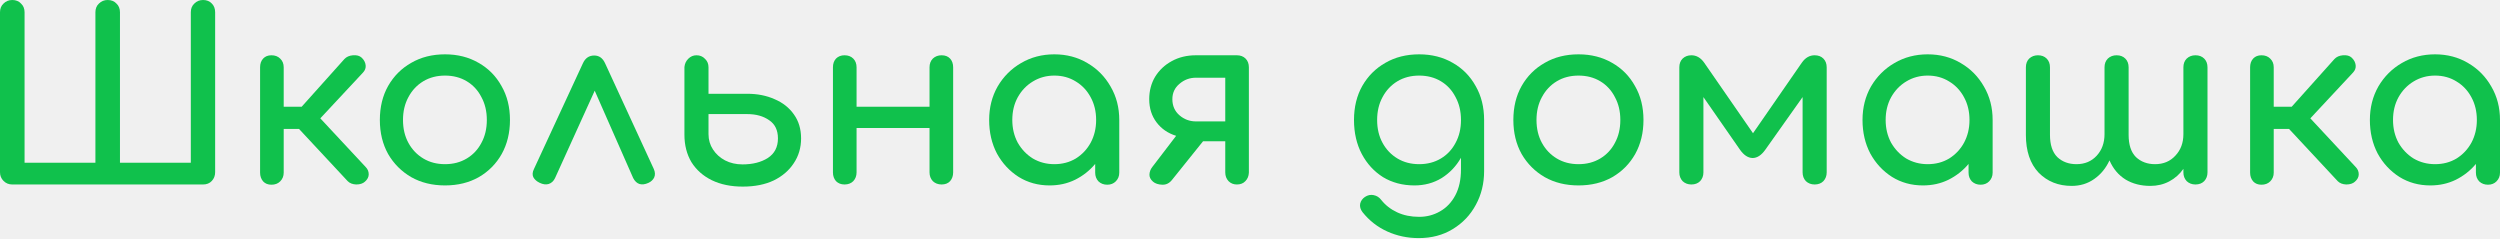
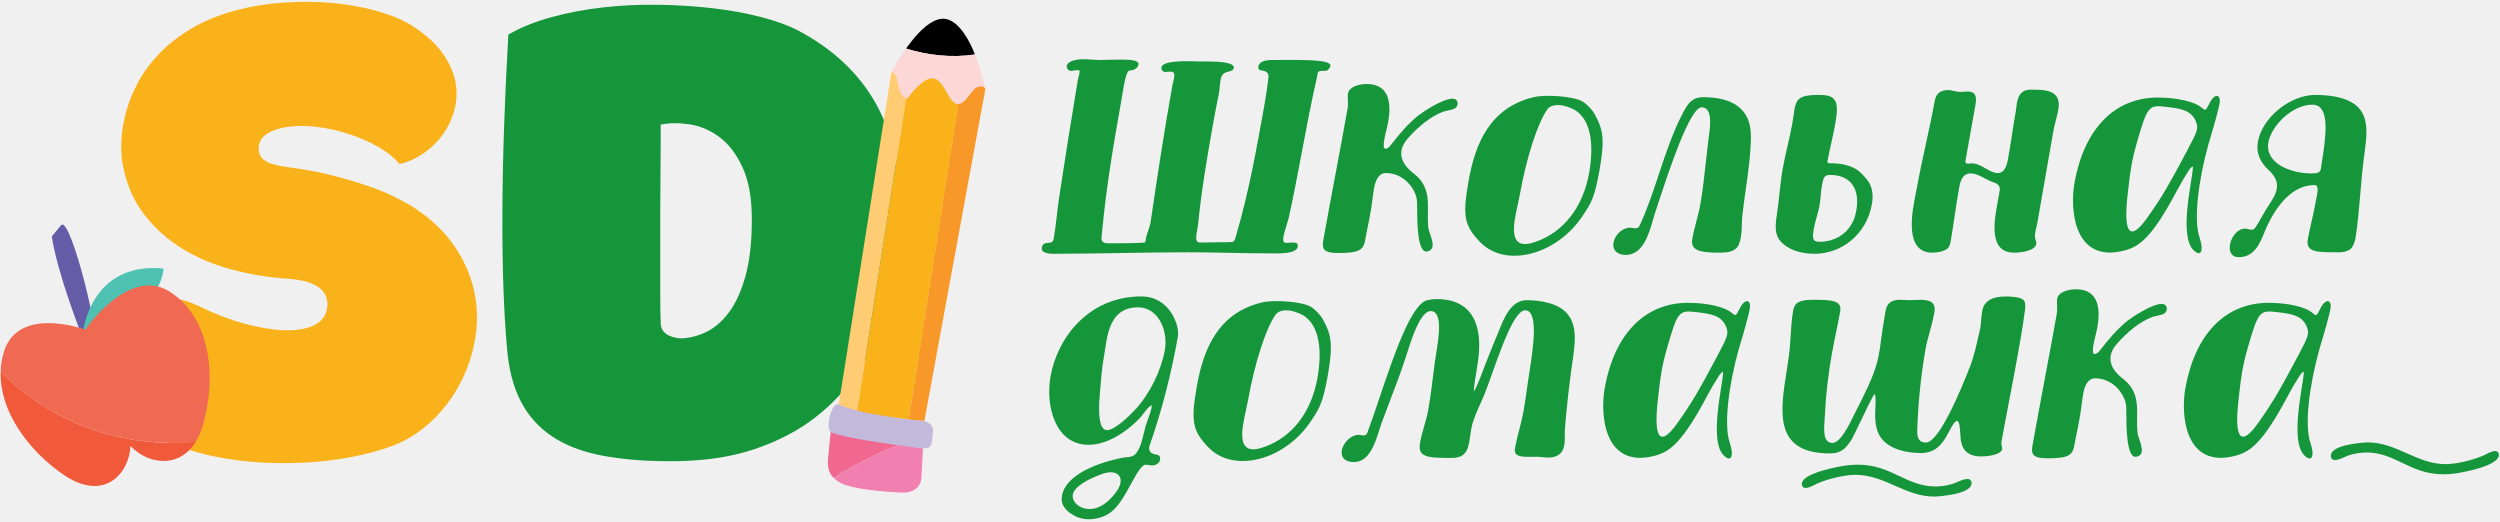
- <svg xmlns="http://www.w3.org/2000/svg" width="336" height="32" viewBox="0 0 336 32" fill="none">
-   <g clip-path="url(#clip0)">
-     <path d="M1.65 24.794C1.185 24.794 0.793 24.635 0.476 24.317C0.159 24 0 23.608 0 23.143V1.651C0 1.164 0.159 0.772 0.476 0.476C0.793 0.159 1.185 0 1.65 0C2.137 0 2.529 0.159 2.825 0.476C3.142 0.772 3.301 1.164 3.301 1.651V21.873H12.823V1.651C12.823 1.164 12.981 0.772 13.299 0.476C13.616 0.159 14.008 0 14.473 0C14.96 0 15.351 0.159 15.648 0.476C15.965 0.772 16.124 1.164 16.124 1.651V21.873H25.645V1.651C25.645 1.164 25.804 0.772 26.122 0.476C26.439 0.159 26.83 0 27.296 0C27.782 0 28.174 0.159 28.47 0.476C28.766 0.772 28.915 1.164 28.915 1.651V23.143C28.915 23.608 28.766 24 28.47 24.317C28.174 24.635 27.782 24.794 27.296 24.794H1.65Z" fill="#10C14C" />
-     <path d="M36.479 24.825C36.013 24.825 35.643 24.677 35.368 24.381C35.093 24.064 34.955 23.672 34.955 23.206V9.048C34.955 8.561 35.093 8.169 35.368 7.873C35.643 7.577 36.013 7.429 36.479 7.429C36.965 7.429 37.357 7.577 37.653 7.873C37.971 8.169 38.129 8.561 38.129 9.048V14.349H40.541L46.286 7.937C46.561 7.64 46.942 7.471 47.429 7.429C47.937 7.386 48.328 7.492 48.603 7.746C48.921 8.042 49.1 8.381 49.143 8.762C49.185 9.122 49.069 9.45 48.794 9.746L43.049 15.905L49.143 22.444C49.418 22.72 49.556 23.048 49.556 23.429C49.556 23.788 49.386 24.116 49.048 24.413C48.773 24.667 48.381 24.794 47.873 24.794C47.387 24.773 47.006 24.624 46.731 24.349L40.192 17.333H38.129V23.206C38.129 23.672 37.971 24.064 37.653 24.381C37.357 24.677 36.965 24.825 36.479 24.825Z" fill="#10C14C" />
-     <path d="M59.812 24.921C58.098 24.921 56.585 24.55 55.273 23.809C53.962 23.048 52.925 22.011 52.163 20.698C51.422 19.365 51.052 17.841 51.052 16.127C51.052 14.392 51.422 12.868 52.163 11.556C52.925 10.222 53.962 9.185 55.273 8.444C56.585 7.683 58.098 7.302 59.812 7.302C61.505 7.302 63.007 7.683 64.319 8.444C65.631 9.185 66.657 10.222 67.398 11.556C68.16 12.868 68.54 14.392 68.54 16.127C68.54 17.841 68.17 19.365 67.43 20.698C66.689 22.011 65.663 23.048 64.351 23.809C63.039 24.55 61.526 24.921 59.812 24.921ZM59.812 22.064C60.913 22.064 61.886 21.809 62.732 21.302C63.579 20.794 64.235 20.095 64.7 19.206C65.187 18.317 65.43 17.291 65.43 16.127C65.43 14.963 65.187 13.937 64.7 13.048C64.235 12.138 63.579 11.429 62.732 10.921C61.886 10.413 60.913 10.159 59.812 10.159C58.712 10.159 57.739 10.413 56.892 10.921C56.046 11.429 55.379 12.138 54.893 13.048C54.406 13.937 54.163 14.963 54.163 16.127C54.163 17.291 54.406 18.317 54.893 19.206C55.379 20.095 56.046 20.794 56.892 21.302C57.739 21.809 58.712 22.064 59.812 22.064Z" fill="#10C14C" />
-     <path d="M79.865 7.46C80.521 7.46 81.008 7.81 81.325 8.508L87.864 22.698C88.054 23.122 88.075 23.503 87.927 23.841C87.779 24.159 87.525 24.402 87.165 24.571C86.234 24.995 85.547 24.783 85.102 23.936L79.929 12.191L74.597 23.936C74.406 24.339 74.121 24.603 73.74 24.73C73.38 24.836 72.978 24.783 72.534 24.571C72.132 24.381 71.846 24.127 71.677 23.809C71.528 23.492 71.56 23.122 71.772 22.698L78.342 8.508C78.659 7.81 79.167 7.46 79.865 7.46Z" fill="#10C14C" />
-     <path d="M99.827 25.079C98.24 25.079 96.854 24.794 95.669 24.222C94.505 23.651 93.595 22.847 92.939 21.809C92.304 20.751 91.987 19.513 91.987 18.095V9.016C92.029 8.571 92.199 8.201 92.495 7.905C92.812 7.587 93.183 7.429 93.606 7.429C94.071 7.429 94.452 7.587 94.748 7.905C95.066 8.201 95.224 8.582 95.224 9.048V12.603H100.43C101.805 12.603 103.032 12.847 104.111 13.333C105.212 13.799 106.079 14.487 106.714 15.397C107.349 16.286 107.666 17.355 107.666 18.603C107.666 19.852 107.338 20.963 106.682 21.936C106.047 22.91 105.148 23.683 103.984 24.254C102.821 24.804 101.435 25.079 99.827 25.079ZM99.795 22.095C101.149 22.095 102.281 21.809 103.191 21.238C104.101 20.645 104.556 19.767 104.556 18.603C104.556 17.503 104.164 16.688 103.381 16.159C102.598 15.608 101.615 15.333 100.43 15.333H95.224V18.032C95.224 18.794 95.425 19.482 95.827 20.095C96.23 20.709 96.769 21.196 97.446 21.556C98.144 21.915 98.927 22.095 99.795 22.095Z" fill="#10C14C" />
-     <path d="M113.503 24.794C113.038 24.794 112.657 24.645 112.361 24.349C112.086 24.032 111.948 23.64 111.948 23.175V9.048C111.948 8.561 112.086 8.169 112.361 7.873C112.657 7.577 113.038 7.429 113.503 7.429C113.99 7.429 114.381 7.577 114.678 7.873C114.974 8.169 115.122 8.561 115.122 9.048V14.349H124.929V9.048C124.929 8.561 125.078 8.169 125.374 7.873C125.691 7.577 126.083 7.429 126.548 7.429C127.035 7.429 127.416 7.577 127.691 7.873C127.966 8.169 128.103 8.561 128.103 9.048V23.175C128.103 23.64 127.966 24.032 127.691 24.349C127.416 24.645 127.035 24.794 126.548 24.794C126.083 24.794 125.691 24.645 125.374 24.349C125.078 24.032 124.929 23.64 124.929 23.175V17.206H115.122V23.175C115.122 23.64 114.974 24.032 114.678 24.349C114.381 24.645 113.99 24.794 113.503 24.794Z" fill="#10C14C" />
-     <path d="M141.067 24.921C139.523 24.921 138.137 24.54 136.909 23.778C135.682 22.995 134.709 21.947 133.989 20.635C133.291 19.302 132.942 17.799 132.942 16.127C132.942 14.455 133.323 12.952 134.085 11.619C134.868 10.286 135.915 9.238 137.227 8.476C138.56 7.693 140.052 7.302 141.702 7.302C143.353 7.302 144.834 7.693 146.146 8.476C147.458 9.238 148.494 10.286 149.256 11.619C150.039 12.952 150.43 14.455 150.43 16.127V23.206C150.43 23.672 150.272 24.064 149.954 24.381C149.658 24.677 149.277 24.825 148.812 24.825C148.346 24.825 147.955 24.677 147.637 24.381C147.341 24.064 147.193 23.672 147.193 23.206V22.032C146.452 22.921 145.553 23.63 144.495 24.159C143.458 24.667 142.316 24.921 141.067 24.921ZM141.702 22.064C142.781 22.064 143.744 21.809 144.59 21.302C145.437 20.773 146.103 20.064 146.59 19.175C147.077 18.265 147.32 17.249 147.32 16.127C147.32 14.984 147.077 13.968 146.59 13.079C146.103 12.169 145.437 11.46 144.59 10.952C143.744 10.423 142.781 10.159 141.702 10.159C140.644 10.159 139.681 10.423 138.814 10.952C137.967 11.46 137.29 12.169 136.783 13.079C136.296 13.968 136.053 14.984 136.053 16.127C136.053 17.249 136.296 18.265 136.783 19.175C137.29 20.064 137.967 20.773 138.814 21.302C139.681 21.809 140.644 22.064 141.702 22.064Z" fill="#10C14C" />
-     <path d="M154.963 24.413C154.624 24.116 154.466 23.788 154.487 23.429C154.508 23.069 154.635 22.741 154.868 22.444L158.073 18.254C156.973 17.915 156.095 17.312 155.439 16.444C154.783 15.577 154.455 14.54 154.455 13.333C154.455 12.212 154.72 11.206 155.249 10.318C155.799 9.429 156.539 8.73 157.47 8.222C158.423 7.693 159.512 7.429 160.74 7.429H166.23C166.717 7.429 167.109 7.577 167.405 7.873C167.701 8.169 167.849 8.561 167.849 9.048V23.206C167.828 23.672 167.669 24.053 167.373 24.349C167.098 24.645 166.717 24.794 166.23 24.794C165.786 24.794 165.416 24.645 165.12 24.349C164.823 24.032 164.675 23.64 164.675 23.175V18.984H161.692L157.534 24.159C157.174 24.624 156.73 24.847 156.201 24.825C155.672 24.804 155.259 24.667 154.963 24.413ZM160.74 16.317H164.675V10.444H160.74C159.893 10.444 159.153 10.72 158.518 11.27C157.883 11.799 157.566 12.487 157.566 13.333C157.566 14.222 157.883 14.942 158.518 15.492C159.153 16.042 159.893 16.317 160.74 16.317Z" fill="#10C14C" />
-     <path d="M190.102 24.921C188.515 24.921 187.108 24.55 185.881 23.809C184.675 23.048 183.722 22.011 183.024 20.698C182.326 19.365 181.977 17.841 181.977 16.127C181.977 14.392 182.347 12.868 183.088 11.556C183.849 10.222 184.886 9.185 186.198 8.444C187.51 7.683 189.023 7.302 190.737 7.302C192.43 7.302 193.932 7.683 195.244 8.444C196.556 9.185 197.582 10.222 198.323 11.556C199.084 12.868 199.465 14.392 199.465 16.127V22.984C199.465 24.656 199.095 26.169 198.354 27.524C197.614 28.899 196.577 29.989 195.244 30.794C193.932 31.598 192.408 32 190.673 32C189.171 32 187.764 31.704 186.452 31.111C185.14 30.518 184.029 29.651 183.119 28.508C182.844 28.148 182.739 27.778 182.802 27.397C182.887 27.016 183.098 26.709 183.437 26.476C183.818 26.222 184.209 26.138 184.611 26.222C185.034 26.307 185.373 26.518 185.627 26.857C186.198 27.577 186.918 28.138 187.785 28.54C188.653 28.942 189.637 29.143 190.737 29.143C191.753 29.143 192.684 28.899 193.53 28.413C194.397 27.926 195.085 27.206 195.593 26.254C196.101 25.302 196.355 24.138 196.355 22.762V21.206C195.699 22.349 194.831 23.259 193.752 23.936C192.673 24.593 191.456 24.921 190.102 24.921ZM190.737 22.064C191.837 22.064 192.811 21.809 193.657 21.302C194.503 20.794 195.159 20.095 195.625 19.206C196.111 18.317 196.355 17.291 196.355 16.127C196.355 14.963 196.111 13.937 195.625 13.048C195.159 12.138 194.503 11.429 193.657 10.921C192.811 10.413 191.837 10.159 190.737 10.159C189.637 10.159 188.663 10.413 187.817 10.921C186.97 11.429 186.304 12.138 185.817 13.048C185.331 13.937 185.087 14.963 185.087 16.127C185.087 17.291 185.331 18.317 185.817 19.206C186.304 20.095 186.97 20.794 187.817 21.302C188.663 21.809 189.637 22.064 190.737 22.064Z" fill="#10C14C" />
-     <path d="M212.155 24.921C210.441 24.921 208.928 24.55 207.616 23.809C206.304 23.048 205.267 22.011 204.506 20.698C203.765 19.365 203.395 17.841 203.395 16.127C203.395 14.392 203.765 12.868 204.506 11.556C205.267 10.222 206.304 9.185 207.616 8.444C208.928 7.683 210.441 7.302 212.155 7.302C213.847 7.302 215.35 7.683 216.662 8.444C217.974 9.185 219 10.222 219.74 11.556C220.502 12.868 220.883 14.392 220.883 16.127C220.883 17.841 220.513 19.365 219.772 20.698C219.032 22.011 218.005 23.048 216.693 23.809C215.382 24.55 213.869 24.921 212.155 24.921ZM212.155 22.064C213.255 22.064 214.228 21.809 215.075 21.302C215.921 20.794 216.577 20.095 217.043 19.206C217.529 18.317 217.773 17.291 217.773 16.127C217.773 14.963 217.529 13.937 217.043 13.048C216.577 12.138 215.921 11.429 215.075 10.921C214.228 10.413 213.255 10.159 212.155 10.159C211.054 10.159 210.081 10.413 209.235 10.921C208.388 11.429 207.722 12.138 207.235 13.048C206.748 13.937 206.505 14.963 206.505 16.127C206.505 17.291 206.748 18.317 207.235 19.206C207.722 20.095 208.388 20.794 209.235 21.302C210.081 21.809 211.054 22.064 212.155 22.064Z" fill="#10C14C" />
-     <path d="M227.32 24.794C226.854 24.794 226.463 24.645 226.146 24.349C225.849 24.032 225.701 23.64 225.701 23.175V9.048C225.701 8.561 225.849 8.169 226.146 7.873C226.463 7.577 226.854 7.429 227.32 7.429C227.997 7.429 228.568 7.757 229.034 8.413L235.604 17.905L242.174 8.413C242.639 7.757 243.211 7.429 243.888 7.429C244.375 7.429 244.766 7.577 245.062 7.873C245.358 8.169 245.507 8.561 245.507 9.048V23.175C245.507 23.64 245.358 24.032 245.062 24.349C244.766 24.645 244.375 24.794 243.888 24.794C243.422 24.794 243.031 24.645 242.713 24.349C242.417 24.032 242.269 23.64 242.269 23.175V13.048L237.254 20.127C236.725 20.868 236.154 21.238 235.54 21.238C234.927 21.217 234.366 20.847 233.858 20.127L228.939 13.048V23.175C228.939 23.64 228.79 24.032 228.494 24.349C228.198 24.645 227.807 24.794 227.32 24.794Z" fill="#10C14C" />
-     <path d="M258.447 24.921C256.902 24.921 255.516 24.54 254.289 23.778C253.062 22.995 252.089 21.947 251.369 20.635C250.671 19.302 250.322 17.799 250.322 16.127C250.322 14.455 250.703 12.952 251.464 11.619C252.247 10.286 253.295 9.238 254.607 8.476C255.94 7.693 257.431 7.302 259.082 7.302C260.732 7.302 262.213 7.693 263.525 8.476C264.837 9.238 265.874 10.286 266.636 11.619C267.419 12.952 267.81 14.455 267.81 16.127V23.206C267.81 23.672 267.651 24.064 267.334 24.381C267.038 24.677 266.657 24.825 266.191 24.825C265.726 24.825 265.334 24.677 265.017 24.381C264.721 24.064 264.573 23.672 264.573 23.206V22.032C263.832 22.921 262.933 23.63 261.875 24.159C260.838 24.667 259.695 24.921 258.447 24.921ZM259.082 22.064C260.161 22.064 261.124 21.809 261.97 21.302C262.816 20.773 263.483 20.064 263.97 19.175C264.456 18.265 264.7 17.249 264.7 16.127C264.7 14.984 264.456 13.968 263.97 13.079C263.483 12.169 262.816 11.46 261.97 10.952C261.124 10.423 260.161 10.159 259.082 10.159C258.024 10.159 257.061 10.423 256.193 10.952C255.347 11.46 254.67 12.169 254.162 13.079C253.675 13.968 253.432 14.984 253.432 16.127C253.432 17.249 253.675 18.265 254.162 19.175C254.67 20.064 255.347 20.773 256.193 21.302C257.061 21.809 258.024 22.064 259.082 22.064Z" fill="#10C14C" />
-     <path d="M278.437 24.984C276.638 24.984 275.157 24.392 273.993 23.206C272.85 22 272.279 20.307 272.279 18.127V9.048C272.279 8.561 272.427 8.169 272.723 7.873C273.041 7.577 273.432 7.429 273.898 7.429C274.385 7.429 274.776 7.577 275.072 7.873C275.368 8.169 275.517 8.561 275.517 9.048V18.127C275.517 19.46 275.845 20.455 276.5 21.111C277.178 21.746 278.035 22.064 279.071 22.064C280.193 22.064 281.103 21.683 281.801 20.921C282.499 20.159 282.848 19.196 282.848 18.032V9.048C282.848 8.561 282.996 8.169 283.293 7.873C283.61 7.577 284.002 7.429 284.467 7.429C284.954 7.429 285.345 7.577 285.641 7.873C285.938 8.169 286.086 8.561 286.086 9.048V18.127C286.086 19.46 286.414 20.455 287.07 21.111C287.747 21.746 288.604 22.064 289.641 22.064C290.762 22.064 291.672 21.683 292.37 20.921C293.09 20.159 293.449 19.196 293.449 18.032V9.048C293.449 8.561 293.597 8.169 293.894 7.873C294.211 7.577 294.602 7.429 295.068 7.429C295.555 7.429 295.946 7.577 296.242 7.873C296.539 8.169 296.687 8.561 296.687 9.048V23.175C296.687 23.64 296.539 24.032 296.242 24.349C295.946 24.645 295.555 24.794 295.068 24.794C294.602 24.794 294.211 24.645 293.894 24.349C293.597 24.032 293.449 23.64 293.449 23.175V22.698C292.941 23.418 292.307 23.979 291.545 24.381C290.783 24.783 289.937 24.984 289.006 24.984C287.736 24.984 286.625 24.698 285.673 24.127C284.721 23.534 284.001 22.677 283.515 21.556C283.028 22.614 282.34 23.45 281.452 24.064C280.584 24.677 279.579 24.984 278.437 24.984Z" fill="#10C14C" />
-     <path d="M303.938 24.825C303.473 24.825 303.103 24.677 302.827 24.381C302.552 24.064 302.415 23.672 302.415 23.206V9.048C302.415 8.561 302.552 8.169 302.827 7.873C303.103 7.577 303.473 7.429 303.938 7.429C304.425 7.429 304.816 7.577 305.113 7.873C305.43 8.169 305.589 8.561 305.589 9.048V14.349H308.001L313.746 7.937C314.021 7.64 314.402 7.471 314.888 7.429C315.396 7.386 315.788 7.492 316.063 7.746C316.38 8.042 316.56 8.381 316.602 8.762C316.645 9.122 316.528 9.45 316.253 9.746L310.508 15.905L316.602 22.444C316.877 22.72 317.015 23.048 317.015 23.429C317.015 23.788 316.846 24.116 316.507 24.413C316.232 24.667 315.841 24.794 315.333 24.794C314.846 24.773 314.465 24.624 314.19 24.349L307.652 17.333H305.589V23.206C305.589 23.672 305.43 24.064 305.113 24.381C304.816 24.677 304.425 24.825 303.938 24.825Z" fill="#10C14C" />
-     <path d="M326.637 24.921C325.092 24.921 323.706 24.54 322.479 23.778C321.252 22.995 320.278 21.947 319.559 20.635C318.861 19.302 318.512 17.799 318.512 16.127C318.512 14.455 318.893 12.952 319.654 11.619C320.437 10.286 321.485 9.238 322.796 8.476C324.129 7.693 325.621 7.302 327.272 7.302C328.922 7.302 330.403 7.693 331.715 8.476C333.027 9.238 334.064 10.286 334.826 11.619C335.609 12.952 336 14.455 336 16.127V23.206C336 23.672 335.841 24.064 335.524 24.381C335.228 24.677 334.847 24.825 334.381 24.825C333.916 24.825 333.524 24.677 333.207 24.381C332.911 24.064 332.763 23.672 332.763 23.206V22.032C332.022 22.921 331.123 23.63 330.065 24.159C329.028 24.667 327.885 24.921 326.637 24.921ZM327.272 22.064C328.351 22.064 329.314 21.809 330.16 21.302C331.006 20.773 331.673 20.064 332.16 19.175C332.646 18.265 332.89 17.249 332.89 16.127C332.89 14.984 332.646 13.968 332.16 13.079C331.673 12.169 331.006 11.46 330.16 10.952C329.314 10.423 328.351 10.159 327.272 10.159C326.214 10.159 325.251 10.423 324.383 10.952C323.537 11.46 322.86 12.169 322.352 13.079C321.865 13.968 321.622 14.984 321.622 16.127C321.622 17.249 321.865 18.265 322.352 19.175C322.86 20.064 323.537 20.773 324.383 21.302C325.251 21.809 326.214 22.064 327.272 22.064Z" fill="#10C14C" />
-   </g>
-   <defs>
-     <clipPath id="clip0">
-       <rect width="336" height="32" fill="white" />
-     </clipPath>
-   </defs>
+ <svg xmlns="http://www.w3.org/2000/svg" width="230" height="48" viewBox="0 0 230 48" fill="none">
+   <path fill-rule="evenodd" clip-rule="evenodd" d="M82.637 24.625C82.866 23.065 82.981 21.665 82.981 20.426C82.981 16.065 82.198 12.465 80.632 9.624C79.065 6.785 76.648 4.504 73.381 2.78C72.49 2.323 71.368 1.919 70.019 1.569C68.668 1.219 67.196 0.95 65.603 0.761C64.009 0.574 62.342 0.465 60.601 0.439C58.859 0.412 57.151 0.493 55.476 0.681C53.802 0.869 52.208 1.172 50.697 1.59C49.184 2.007 47.874 2.538 46.767 3.184C46.416 9.296 46.234 14.807 46.22 19.719C46.206 24.633 46.348 28.744 46.646 32.056C46.808 33.994 47.233 35.623 47.922 36.941C48.61 38.261 49.568 39.331 50.797 40.151C52.026 40.973 53.545 41.558 55.355 41.908C57.164 42.258 59.284 42.433 61.714 42.433C64.658 42.433 67.224 42.063 69.411 41.322C71.599 40.583 73.475 39.6 75.041 38.375C76.607 37.151 77.904 35.757 78.93 34.196C79.957 32.635 80.773 31.04 81.381 29.41C81.989 27.782 82.407 26.188 82.637 24.625ZM65.016 30.521C64.246 30.898 63.47 31.1 62.687 31.127C62.525 31.127 62.342 31.107 62.14 31.067C61.937 31.026 61.735 30.959 61.532 30.864C61.33 30.77 61.154 30.629 61.006 30.44C60.857 30.253 60.783 29.996 60.783 29.673C60.756 28.92 60.742 28.004 60.742 26.927V19.821C60.742 18.582 60.748 17.411 60.763 16.307C60.776 15.204 60.783 14.228 60.783 13.38V11.462C61.593 11.301 62.484 11.294 63.456 11.442C64.428 11.59 65.34 11.98 66.191 12.613C67.041 13.246 67.75 14.175 68.317 15.399C68.885 16.624 69.168 18.219 69.168 20.184C69.168 22.23 68.979 23.946 68.601 25.332C68.222 26.719 67.723 27.836 67.102 28.684C66.48 29.532 65.785 30.144 65.016 30.521Z" fill="#16963B" />
+   <path d="M115.764 6.14C115.721 6.384 115.901 6.469 116.127 6.493L116.127 6.494C116.492 6.534 116.737 6.73 116.699 7.098C116.608 7.95 116.45 8.962 116.312 9.734L116.309 9.752C115.606 13.686 114.891 17.688 113.734 21.621L113.724 21.655L113.708 21.714C113.63 21.989 113.59 22.129 113.497 22.202C113.398 22.278 113.241 22.278 112.916 22.278C112.619 22.278 112.136 22.286 111.653 22.295L111.652 22.295C111.169 22.303 110.687 22.312 110.389 22.312C109.969 22.312 110.02 21.828 110.107 21.345L110.218 20.723C110.504 17.751 111.006 14.744 111.537 11.773L111.551 11.693C111.731 10.685 111.906 9.707 112.121 8.697C112.175 8.394 112.203 8.123 112.228 7.877C112.248 7.673 112.267 7.487 112.298 7.315C112.4 6.74 112.75 6.654 113.048 6.581C113.269 6.527 113.462 6.479 113.505 6.243C113.597 5.726 112.069 5.656 111.123 5.656H110.353C110.317 5.656 110.247 5.653 110.15 5.65C109.388 5.621 106.98 5.531 106.864 6.175C106.803 6.52 107.064 6.624 107.204 6.624C107.297 6.624 107.391 6.614 107.48 6.605C107.559 6.597 107.635 6.589 107.701 6.589C108.051 6.589 108.078 6.831 108.01 7.211C107.99 7.326 107.956 7.452 107.927 7.564C107.903 7.655 107.881 7.737 107.87 7.799C107.135 11.911 106.451 16.334 105.856 20.446C105.81 20.706 105.718 20.974 105.626 21.242L105.626 21.242C105.551 21.462 105.476 21.682 105.426 21.897C105.406 21.98 105.394 22.091 105.39 22.174C105.386 22.257 105.326 22.317 105.24 22.322C104.357 22.381 103.103 22.381 101.974 22.381C101.26 22.381 101.306 22.032 101.37 21.544C101.381 21.459 101.393 21.369 101.401 21.275C101.755 17.336 102.424 13.396 103.115 9.526C103.161 9.273 103.204 9.012 103.246 8.755C103.441 7.58 103.623 6.486 103.938 6.486C104.254 6.486 104.67 6.312 104.738 5.933C104.812 5.518 103.908 5.483 103.068 5.483C102.735 5.483 102.41 5.492 102.084 5.5C101.759 5.509 101.433 5.518 101.101 5.518C100.923 5.518 100.718 5.503 100.498 5.487C100.24 5.469 99.96 5.449 99.677 5.449C98.942 5.449 98.205 5.656 98.13 6.07C98.112 6.174 98.225 6.52 98.54 6.52C98.628 6.52 98.736 6.502 98.844 6.485C98.953 6.468 99.061 6.451 99.148 6.451C99.323 6.451 99.352 6.486 99.309 6.728L99.163 7.349C98.574 10.839 97.969 14.675 97.441 18.165C97.357 18.715 97.293 19.272 97.228 19.826L97.228 19.828C97.142 20.562 97.057 21.293 96.93 22.001C96.875 22.313 96.658 22.328 96.43 22.344C96.18 22.361 95.917 22.379 95.843 22.796C95.775 23.176 96.269 23.349 96.865 23.349C98.825 23.349 100.949 23.314 103.074 23.279L103.074 23.279H103.075C105.199 23.245 107.323 23.21 109.284 23.21C110.512 23.21 111.697 23.233 112.943 23.258L112.943 23.258L112.943 23.258C114.325 23.285 115.782 23.314 117.457 23.314C118.508 23.314 119.303 23.175 119.39 22.692C119.445 22.381 119.247 22.312 118.967 22.312C118.88 22.312 118.782 22.321 118.684 22.329C118.586 22.338 118.488 22.347 118.401 22.347C118.12 22.347 117.993 22.277 118.085 21.759C118.147 21.412 118.292 20.943 118.411 20.561C118.492 20.298 118.561 20.075 118.581 19.962C119.012 18.012 119.396 15.977 119.779 13.945L119.779 13.944C120.211 11.656 120.642 9.37 121.139 7.211C121.15 7.151 121.16 7.097 121.168 7.047L121.168 7.046L121.168 7.045L121.168 7.045C121.212 6.788 121.235 6.656 121.313 6.589C121.395 6.518 121.539 6.519 121.832 6.519C121.863 6.519 121.894 6.52 121.928 6.52C122.139 6.52 122.357 6.278 122.394 6.07C122.497 5.492 120.158 5.504 117.971 5.515C117.676 5.516 117.384 5.518 117.1 5.518C116.47 5.518 115.857 5.621 115.764 6.14Z" fill="#16963B" />
+   <path d="M130.52 10.597C129.511 11.393 128.696 12.39 127.913 13.396L127.914 13.396C127.672 13.707 127.35 13.795 127.315 13.523C127.288 13.32 127.313 13.069 127.36 12.809C127.409 12.534 127.483 12.23 127.552 11.943L127.552 11.943C127.614 11.689 127.673 11.448 127.707 11.254C127.966 9.802 127.987 7.729 125.746 7.729C124.976 7.729 124.121 8.006 124.017 8.594C123.982 8.786 123.992 8.986 124.002 9.2C124.013 9.447 124.026 9.714 123.973 10.009C123.609 12.046 123.239 14.022 122.867 16.007L122.867 16.007L122.867 16.007C122.494 17.997 122.119 19.994 121.749 22.07C121.613 22.83 121.673 23.279 123.108 23.279C125.209 23.279 125.445 22.934 125.612 22.001L125.711 21.448C125.868 20.762 125.997 20.043 126.126 19.323L126.129 19.306C126.178 19.029 126.208 18.786 126.24 18.517C126.281 18.181 126.327 17.804 126.423 17.267C126.54 16.61 126.839 15.919 127.504 15.919C129.114 15.919 130.259 17.327 130.367 18.511C130.375 18.602 130.375 18.805 130.376 19.078V19.078C130.379 20.353 130.384 23.142 131.22 23.142C131.43 23.142 131.735 23.003 131.791 22.692C131.852 22.35 131.694 21.888 131.561 21.504C131.51 21.357 131.464 21.221 131.435 21.107C131.408 21.003 131.396 20.857 131.386 20.745C131.353 20.352 131.36 19.954 131.367 19.556V19.554C131.375 19.064 131.384 18.574 131.317 18.096C131.181 17.134 130.716 16.457 130.068 15.964C128.947 15.113 128.41 13.984 129.537 12.713C130.493 11.634 131.606 10.723 132.746 10.286C132.875 10.237 133.032 10.204 133.193 10.171C133.596 10.088 134.022 10 134.088 9.629C134.156 9.25 133.907 9.077 133.627 9.077C132.717 9.077 130.857 10.331 130.52 10.597Z" fill="#16963B" />
+   <path fill-rule="evenodd" clip-rule="evenodd" d="M145.557 9.319C144.796 8.87 142.243 8.663 141.108 8.939C137.09 9.89 135.728 13.189 135.122 16.576C134.536 19.859 134.697 20.723 136.141 22.243C138.497 24.732 143.312 23.453 145.694 19.721C146.41 18.649 146.719 18.097 147.145 15.712C147.671 12.775 147.481 11.876 146.683 10.46C146.442 10.045 145.939 9.526 145.557 9.319ZM142.341 10.08C142.713 9.561 143.595 9.527 144.6 9.976C146.157 10.668 146.732 12.741 146.224 15.782C145.678 19.03 143.864 21.345 141.288 22.243C138.666 23.197 139.223 20.68 139.632 18.831L139.632 18.83L139.633 18.829C139.7 18.526 139.763 18.242 139.807 17.993C140.43 14.503 141.447 11.359 142.341 10.08Z" fill="#16963B" />
+   <path d="M152.618 16.017C152.089 17.613 151.559 19.21 150.852 20.746L150.854 20.746C150.764 20.94 150.573 21.041 150.381 21C150.189 20.958 149.926 20.922 149.724 20.97C149.114 21.116 148.569 21.64 148.449 22.312C148.307 23.107 148.91 23.453 149.54 23.453C151.135 23.453 151.658 21.652 152.078 20.209C152.165 19.91 152.248 19.625 152.335 19.376C152.412 19.152 152.523 18.816 152.659 18.401L152.659 18.401L152.659 18.401C153.533 15.742 155.463 9.872 156.553 9.872C157.597 9.872 157.339 11.678 157.203 12.637C157.188 12.74 157.175 12.833 157.165 12.913C157.083 13.569 157.012 14.225 156.942 14.88L156.942 14.881L156.941 14.883C156.8 16.196 156.659 17.509 156.425 18.822C156.321 19.402 156.184 19.919 156.048 20.428L156.048 20.428L156.048 20.429C155.917 20.921 155.788 21.406 155.694 21.933C155.49 23.073 156.405 23.245 158.225 23.245C159.661 23.245 159.986 22.796 160.159 21.828C160.233 21.419 160.244 20.968 160.254 20.578C160.259 20.344 160.265 20.131 160.283 19.962C160.369 19.142 160.488 18.298 160.608 17.448C160.842 15.79 161.08 14.109 161.084 12.533C161.092 9.941 159.31 8.939 156.685 8.939C155.774 8.939 155.352 9.391 154.862 10.322C153.904 12.141 153.262 14.078 152.618 16.017Z" fill="#16963B" />
+   <path fill-rule="evenodd" clip-rule="evenodd" d="M171.875 16.677C171.662 16.372 171.328 16.003 171.044 15.768L171.045 15.767C170.413 15.24 169.404 15.021 168.511 15.021H168.301C168.175 15.021 168.105 14.938 168.129 14.814C168.223 14.313 168.338 13.795 168.455 13.271L168.455 13.27C168.591 12.659 168.728 12.039 168.838 11.427C169.22 9.284 168.969 8.732 167.323 8.732C165.573 8.732 165.266 9.077 165.087 10.079C165.044 10.318 165.018 10.515 164.991 10.716C164.963 10.921 164.934 11.13 164.888 11.393C164.769 12.057 164.616 12.721 164.461 13.394C164.302 14.085 164.141 14.786 164.013 15.505C163.879 16.255 163.797 17.015 163.715 17.775L163.715 17.776C163.65 18.381 163.585 18.985 163.494 19.582C163.319 20.757 163.181 21.724 164.067 22.45C164.761 23.072 165.867 23.349 166.953 23.349C169.404 23.349 171.714 21.587 172.214 18.788C172.353 18.009 172.277 17.251 171.875 16.677ZM168.353 16.092C170.349 16.092 171.118 17.474 170.784 19.34C170.71 19.756 170.601 20.17 170.399 20.515C169.81 21.656 168.62 22.243 167.43 22.243C166.729 22.243 166.715 21.932 166.882 20.999C166.946 20.64 167.053 20.252 167.156 19.88L167.156 19.88C167.251 19.537 167.342 19.208 167.392 18.926C167.448 18.614 167.477 18.302 167.507 17.991V17.99C167.536 17.68 167.565 17.37 167.62 17.06C167.756 16.299 167.863 16.092 168.353 16.092Z" fill="#16963B" />
+   <path d="M182.57 16.394C182.859 16.546 183.16 16.704 183.494 16.809L183.494 16.809C183.813 16.909 184.03 17.156 183.975 17.508C183.947 17.686 183.915 17.868 183.881 18.058L183.874 18.097C183.852 18.221 183.827 18.355 183.8 18.497C183.467 20.257 182.903 23.245 185.3 23.245C185.965 23.245 187.222 23.073 187.332 22.451C187.356 22.32 187.324 22.219 187.288 22.103C187.237 21.944 187.177 21.754 187.238 21.414C187.268 21.249 187.309 21.074 187.347 20.91C187.381 20.765 187.413 20.629 187.434 20.516C187.691 19.076 187.938 17.645 188.185 16.213C188.43 14.794 188.674 13.374 188.93 11.945C188.973 11.701 189.046 11.427 189.122 11.136L189.122 11.135C189.208 10.809 189.3 10.461 189.362 10.114C189.689 8.283 188.225 8.248 186.825 8.248C185.984 8.248 185.688 8.732 185.552 9.492C185.521 9.664 185.503 9.825 185.487 9.969L185.487 9.97L185.487 9.971C185.474 10.088 185.462 10.194 185.445 10.287C185.314 11.021 185.2 11.755 185.087 12.488C184.976 13.207 184.865 13.925 184.737 14.642C184.589 15.471 184.298 15.92 183.808 15.92C183.418 15.92 183.049 15.709 182.668 15.491C182.335 15.301 181.994 15.105 181.621 15.042C181.479 15.018 181.277 15.033 181.124 15.05L181.074 15.056C180.892 15.077 180.791 14.973 180.824 14.795L181.739 9.665C181.832 9.146 181.892 8.421 181.051 8.421C180.946 8.421 180.822 8.43 180.697 8.438C180.573 8.447 180.45 8.456 180.345 8.456C180.152 8.456 179.958 8.412 179.764 8.369C179.571 8.326 179.377 8.283 179.185 8.283C178.408 8.318 178.102 8.663 177.973 9.389C177.738 10.702 177.452 12.007 177.166 13.312C176.881 14.616 176.595 15.92 176.361 17.233C176.336 17.37 176.303 17.537 176.264 17.726L176.264 17.727C175.906 19.497 175.149 23.245 177.773 23.245C178.16 23.245 178.826 23.159 179.188 22.851C179.356 22.707 179.43 22.398 179.47 22.163C179.593 21.441 179.705 20.689 179.819 19.93L179.819 19.93L179.819 19.929L179.819 19.929L179.819 19.929L179.819 19.928L179.82 19.928L179.82 19.928L179.82 19.927L179.82 19.927C179.956 19.016 180.094 18.095 180.254 17.199C180.421 16.266 180.791 15.954 181.281 15.954C181.733 15.954 182.138 16.167 182.57 16.394Z" fill="#16963B" />
+   <path fill-rule="evenodd" clip-rule="evenodd" d="M203.189 13.224C203.683 11.634 204.113 10.011 204.181 9.63C204.389 8.663 203.791 8.522 203.316 9.42C203.301 9.449 203.287 9.476 203.273 9.503L203.248 9.552C203.058 9.921 202.975 10.082 202.871 10.097C202.791 10.108 202.699 10.032 202.535 9.896L202.507 9.873C202.493 9.861 202.479 9.85 202.464 9.837C201.934 9.404 200.412 8.974 198.522 8.974C194.566 8.974 191.767 11.808 190.859 16.784C190.393 19.345 190.833 24.323 195.533 23.023C196.845 22.66 198.015 21.822 200.306 17.489C200.653 16.834 201.095 16.091 201.392 15.641C201.564 15.382 201.745 15.269 201.746 15.345C201.753 15.612 201.642 16.302 201.518 17.055C200.9 20.79 201.174 22.347 201.763 22.969C202.476 23.722 202.789 23.107 202.352 21.828C201.816 20.261 202.215 16.714 203.189 13.224ZM199.413 9.846C200.57 9.989 201.682 10.126 202.064 11.29L202.064 11.289C202.237 11.814 202.167 12.084 201.276 13.743C201.111 14.05 200.954 14.345 200.802 14.63L200.801 14.631C199.764 16.575 198.974 18.056 197.473 20.135C196.092 22.048 195.284 21.805 195.756 17.786C195.778 17.602 195.798 17.425 195.818 17.254C195.973 15.902 196.091 14.873 196.583 13.156C197.567 9.733 197.669 9.631 199.347 9.838L199.413 9.846Z" fill="#16963B" />
+   <path fill-rule="evenodd" clip-rule="evenodd" d="M215.149 23.212C215.513 23.212 215.861 23.16 216.148 22.984L216.149 22.983C216.497 22.772 216.663 22.196 216.729 21.763C216.926 20.457 217.038 19.132 217.15 17.809L217.15 17.808L217.15 17.808L217.15 17.807L217.15 17.807L217.15 17.807L217.151 17.806L217.151 17.806L217.151 17.805L217.151 17.805C217.247 16.662 217.344 15.521 217.495 14.399L217.514 14.255C217.72 12.728 217.895 11.431 217.335 10.39C216.573 8.974 214.445 8.732 213.01 8.732C210.699 8.732 208.123 10.806 207.722 13.051C207.538 14.082 207.959 14.948 208.676 15.608C209.699 16.549 209.75 17.362 208.85 18.689C208.577 19.091 208.341 19.502 208.104 19.916C207.914 20.248 207.722 20.581 207.511 20.912C207.369 21.133 207.152 21.179 206.937 21.102C206.805 21.055 206.675 21.035 206.54 21.035C205.841 21.035 205.285 21.795 205.161 22.486C205.05 23.108 205.266 23.66 205.967 23.66C207.392 23.66 207.899 22.422 208.339 21.347L208.339 21.347L208.339 21.347C208.439 21.102 208.536 20.866 208.639 20.654C209.467 18.962 210.863 17.026 212.929 17.026C213.36 17.026 213.23 17.656 213.084 18.359L213.084 18.36C213.052 18.513 213.02 18.669 212.992 18.823C212.896 19.36 212.774 19.898 212.652 20.431L212.652 20.431L212.652 20.431L212.652 20.432L212.652 20.433L212.651 20.433L212.651 20.434L212.651 20.434L212.651 20.435C212.531 20.963 212.411 21.487 212.319 22.002C212.103 23.213 213.165 23.212 214.997 23.212L215.149 23.212ZM213.642 14.728L213.642 14.729C213.6 15.005 213.56 15.267 213.527 15.506V15.507C213.493 15.755 213.307 15.922 213.054 15.937L213.039 15.938C212.901 15.946 212.765 15.954 212.629 15.954C210.809 15.954 208.343 15.056 208.695 13.087C208.967 11.566 210.888 9.631 212.744 9.631C214.421 9.631 213.967 12.604 213.642 14.728Z" fill="#16963B" />
+   <path fill-rule="evenodd" clip-rule="evenodd" d="M97.697 45.62C97.532 46.54 98.201 47.121 98.971 47.512H98.97C99.346 47.704 99.92 47.809 100.379 47.767C101.151 47.697 101.916 47.471 102.563 46.796C103.137 46.193 103.631 45.291 104.069 44.492C104.585 43.551 105.024 42.752 105.421 42.752C105.505 42.752 105.593 42.768 105.686 42.784C105.788 42.803 105.894 42.821 106.004 42.821C106.354 42.821 106.678 42.58 106.727 42.303C106.79 41.947 106.578 41.839 106.297 41.803C105.824 41.743 105.611 41.434 105.777 40.959C106.935 37.633 107.765 34.33 108.366 30.968C108.545 29.967 107.626 27.271 105 27.271C100.204 27.271 97.296 31.003 96.648 34.632C96.179 37.257 97.03 40.921 100.146 40.921C101.792 40.921 103.489 39.849 104.727 38.606C104.85 38.491 104.996 38.303 105.152 38.101C105.383 37.802 105.636 37.475 105.87 37.319C105.934 37.276 105.974 37.306 105.961 37.378L105.939 37.499C105.881 37.829 105.741 38.214 105.604 38.592C105.525 38.81 105.447 39.025 105.386 39.227C105.337 39.4 105.292 39.594 105.244 39.798L105.244 39.798C105.1 40.411 104.936 41.11 104.616 41.577C104.339 42.003 104.015 42.032 103.63 42.068C103.545 42.075 103.458 42.083 103.368 42.096C102.211 42.303 98.116 43.27 97.697 45.62ZM101.665 32.16C101.905 30.536 102.24 28.273 104.683 28.273C106.621 28.273 107.471 30.496 107.171 32.178C106.838 34.044 105.831 36.152 104.48 37.638C104.043 38.121 102.593 39.573 101.858 39.573C100.878 39.573 101.121 36.932 101.203 36.033L101.211 35.944C101.291 34.908 101.378 33.837 101.569 32.765C101.603 32.579 101.633 32.375 101.665 32.16ZM98.696 45.516C98.831 44.762 100.076 44.09 101.347 43.619C102.886 43.048 103.657 43.996 102.646 45.322C101.995 46.177 101.183 46.829 100.247 46.829C99.197 46.829 98.597 46.069 98.696 45.516Z" fill="#16963B" />
+   <path fill-rule="evenodd" clip-rule="evenodd" d="M120.558 28.204C119.798 27.755 117.244 27.548 116.109 27.824C112.091 28.774 110.729 32.074 110.124 35.461C109.537 38.743 109.698 39.608 111.142 41.128C113.498 43.617 118.313 42.338 120.695 38.606C121.411 37.534 121.72 36.982 122.146 34.597C122.671 31.66 122.482 30.761 121.684 29.344C121.444 28.93 120.941 28.411 120.558 28.204ZM117.342 28.965C117.715 28.446 118.596 28.412 119.601 28.861C121.158 29.552 121.733 31.625 121.225 34.667C120.679 37.915 118.865 40.23 116.289 41.128C113.667 42.082 114.224 39.564 114.633 37.715C114.7 37.412 114.763 37.127 114.808 36.878C115.431 33.388 116.448 30.244 117.342 28.965Z" fill="#16963B" />
+   <path d="M137.736 30.831C137.216 32.053 136.684 33.436 136.185 34.735L136.185 34.734C135.849 35.606 135.583 36.109 135.587 35.977C135.6 35.576 135.747 34.682 135.856 34.017L135.856 34.016L135.856 34.016L135.856 34.015L135.856 34.014C135.916 33.653 135.964 33.36 135.974 33.25C136.455 29.967 135.493 27.513 132.167 27.513C131.887 27.513 131.567 27.554 131.308 27.618C129.817 27.982 128.224 32.71 126.888 36.673L126.888 36.673C126.499 37.828 126.132 38.917 125.796 39.814C125.726 40.002 125.556 40.099 125.375 40.057C125.193 40.016 124.943 39.981 124.753 40.028C124.089 40.192 123.553 40.842 123.447 41.44C123.348 41.992 123.641 42.511 124.551 42.511C125.958 42.511 126.488 40.841 126.899 39.547L126.899 39.546L126.899 39.545L126.9 39.544C126.979 39.293 127.055 39.056 127.131 38.848C127.373 38.189 127.626 37.529 127.879 36.868L127.879 36.867L127.879 36.867L127.879 36.866C128.409 35.481 128.941 34.091 129.385 32.697C129.405 32.635 129.427 32.565 129.451 32.489C129.816 31.326 130.666 28.619 131.619 28.619C132.764 28.619 132.367 31.049 132.116 32.587L132.116 32.589C132.067 32.884 132.024 33.147 131.999 33.353C131.976 33.536 131.954 33.72 131.931 33.903L131.931 33.906C131.771 35.209 131.611 36.509 131.378 37.811C131.301 38.24 131.174 38.685 131.041 39.149C130.895 39.657 130.743 40.189 130.643 40.749C130.408 42.061 131.306 42.131 133.512 42.131C134.423 42.131 134.962 41.854 135.172 40.679C135.205 40.495 135.231 40.303 135.257 40.107C135.286 39.898 135.315 39.684 135.353 39.47C135.49 38.702 135.835 37.936 136.176 37.18L136.176 37.18L136.176 37.179L136.176 37.179L136.176 37.179C136.326 36.846 136.475 36.515 136.605 36.187C136.812 35.665 137.045 35.013 137.296 34.311C138.207 31.759 139.354 28.55 140.315 28.55C141.589 28.55 141.045 32.051 140.694 34.313C140.64 34.662 140.59 34.982 140.553 35.254C140.433 36.118 140.308 37.016 140.154 37.88C140.055 38.433 139.913 38.985 139.77 39.538L139.77 39.539C139.627 40.092 139.485 40.645 139.386 41.198C139.294 41.716 139.448 42.027 140.498 42.027H141.479C141.611 42.027 141.748 42.043 141.893 42.059C142.055 42.077 142.227 42.096 142.412 42.096C143.077 42.096 143.744 41.889 143.911 40.956C143.968 40.637 143.965 40.293 143.962 39.978V39.977C143.96 39.78 143.959 39.595 143.972 39.435C144.13 37.569 144.325 35.703 144.587 33.837C144.608 33.685 144.63 33.533 144.652 33.382L144.654 33.37L144.655 33.367L144.656 33.36L144.656 33.358L144.656 33.358C144.897 31.705 145.123 30.161 144.325 29.034C143.542 27.928 141.847 27.618 140.447 27.618C139.027 27.618 138.381 29.229 137.916 30.392C137.853 30.548 137.794 30.696 137.736 30.831Z" fill="#16963B" />
+   <path fill-rule="evenodd" clip-rule="evenodd" d="M159.968 32.109C160.462 30.519 160.893 28.895 160.96 28.515C161.168 27.548 160.57 27.407 160.095 28.305L160.059 28.375L160.027 28.436C159.837 28.806 159.754 28.967 159.651 28.982C159.571 28.993 159.478 28.916 159.314 28.78C159.292 28.762 159.268 28.743 159.243 28.722C158.713 28.289 157.191 27.859 155.301 27.859C151.345 27.859 148.546 30.693 147.639 35.669C147.172 38.23 147.612 43.208 152.313 41.908C153.624 41.545 154.794 40.706 157.086 36.374C157.432 35.719 157.874 34.975 158.172 34.526C158.343 34.267 158.524 34.154 158.526 34.23C158.533 34.497 158.421 35.187 158.297 35.94C157.68 39.675 157.953 41.232 158.543 41.854C159.255 42.607 159.568 41.992 159.131 40.713C158.596 39.146 158.995 35.599 159.968 32.109ZM156.192 28.731C157.349 28.873 158.461 29.01 158.843 30.175L158.844 30.174C159.016 30.699 158.946 30.969 158.055 32.628C157.892 32.931 157.737 33.222 157.587 33.503L157.585 33.507L157.581 33.515L157.58 33.516C156.544 35.459 155.753 36.941 154.252 39.02C152.871 40.933 152.063 40.69 152.536 36.671C152.557 36.489 152.577 36.314 152.597 36.144L152.597 36.142C152.752 34.788 152.87 33.759 153.363 32.041C154.346 28.618 154.448 28.516 156.126 28.723L156.192 28.731Z" fill="#16963B" />
+   <path d="M167.281 44.444C168.376 43.995 169.763 43.684 170.708 43.684C172.051 43.684 173.184 44.182 174.321 44.681C175.465 45.184 176.612 45.688 177.982 45.688L177.988 45.688C178.534 45.652 181.206 45.477 181.372 44.548C181.434 44.202 181.213 44.065 181.003 44.065C180.703 44.065 180.299 44.241 179.998 44.379C179.818 44.461 179.573 44.546 179.385 44.588C178.942 44.687 178.505 44.755 178.079 44.755C176.755 44.755 175.762 44.284 174.739 43.799C173.652 43.283 172.531 42.751 170.944 42.751C170.314 42.751 169.707 42.82 169.052 42.958L169.026 42.963C168.462 43.078 165.927 43.594 165.776 44.444C165.726 44.721 165.906 44.894 166.115 44.894C166.365 44.894 166.718 44.717 166.996 44.579C167.107 44.523 167.206 44.474 167.281 44.444Z" fill="#16963B" />
+   <path d="M184.166 41.057C184.207 41.182 184.226 41.357 184.144 41.465C183.86 41.838 183.002 41.99 182.249 41.99C180.831 41.99 180.407 41.165 180.361 40.136C180.284 38.406 180.073 38.215 179.251 39.815C178.727 40.832 178.076 41.68 176.738 41.68C175.162 41.68 173.288 41.197 172.749 39.711C172.534 39.136 172.487 38.466 172.523 37.778C172.585 36.582 172.568 36 172.352 36.395C172.014 37.011 171.549 37.982 171.147 38.824L171.146 38.825L171.146 38.826L171.145 38.827C170.779 39.592 170.464 40.25 170.343 40.437C169.81 41.266 169.379 41.715 168.364 41.715C163.184 41.715 163.777 37.931 164.361 34.2C164.472 33.492 164.582 32.786 164.653 32.109C164.685 31.745 164.709 31.363 164.733 30.976C164.785 30.154 164.838 29.313 164.968 28.584C165.086 27.928 165.427 27.582 166.722 27.582C168.508 27.582 169.482 27.617 169.297 28.654C169.181 29.301 169.048 29.949 168.915 30.592C168.786 31.219 168.658 31.841 168.548 32.454C168.221 34.286 167.986 36.187 167.898 38.053C167.891 38.205 167.879 38.371 167.866 38.543C167.794 39.541 167.706 40.748 168.572 40.748C169.309 40.748 170.089 39.152 170.486 38.341C170.541 38.227 170.589 38.129 170.628 38.053C172.676 34.087 172.771 33.396 173.064 31.242C173.157 30.563 173.269 29.738 173.469 28.619C173.629 27.721 174.215 27.582 174.845 27.582C175.013 27.582 175.178 27.592 175.333 27.601C175.47 27.61 175.599 27.617 175.714 27.617C175.829 27.617 175.968 27.61 176.116 27.601C176.284 27.592 176.463 27.582 176.63 27.582C177.436 27.582 178.146 27.721 177.961 28.757C177.841 29.43 177.678 30.017 177.523 30.573C177.384 31.074 177.252 31.549 177.164 32.04C176.751 34.355 176.506 36.705 176.408 39.02C176.406 39.1 176.401 39.184 176.397 39.27C176.363 39.929 176.323 40.714 177.19 40.714C178.381 40.714 180.388 35.945 181.304 33.561C181.616 32.701 181.806 31.86 181.997 31.01L181.998 31.008C182.06 30.731 182.122 30.454 182.19 30.174C182.224 29.982 182.244 29.744 182.265 29.489C182.289 29.196 182.316 28.881 182.369 28.585C182.59 27.34 183.93 27.191 185.188 27.306C186.149 27.41 186.44 27.548 186.289 28.585C186.118 29.932 185.872 31.314 185.631 32.662C185.388 34.021 185.128 35.38 184.868 36.739L184.867 36.741C184.62 38.034 184.372 39.327 184.139 40.62C184.114 40.759 184.125 40.934 184.166 41.059L184.166 41.057Z" fill="#16963B" />
+   <path d="M193.159 32.281C193.942 31.275 194.757 30.278 195.765 29.482C196.103 29.215 197.962 27.961 198.873 27.961C199.153 27.961 199.402 28.135 199.334 28.514C199.269 28.885 198.842 28.973 198.439 29.056C198.278 29.089 198.121 29.122 197.992 29.171C196.852 29.608 195.74 30.519 194.784 31.598C193.655 32.869 194.194 33.998 195.314 34.849C195.962 35.342 196.428 36.019 196.562 36.981C196.63 37.459 196.621 37.948 196.613 38.438C196.606 38.837 196.599 39.237 196.633 39.63L196.633 39.631C196.642 39.742 196.655 39.889 196.681 39.992C196.71 40.106 196.757 40.244 196.808 40.393L196.808 40.393L196.809 40.393C196.94 40.776 197.098 41.236 197.037 41.577C196.981 41.888 196.676 42.026 196.467 42.026C195.63 42.026 195.625 39.238 195.622 37.964V37.963C195.622 37.69 195.621 37.487 195.613 37.395C195.504 36.212 194.361 34.804 192.75 34.804C192.084 34.804 191.786 35.495 191.669 36.152C191.573 36.689 191.527 37.067 191.486 37.403L191.486 37.403C191.453 37.672 191.424 37.914 191.374 38.191L191.367 38.233L191.367 38.233C191.24 38.944 191.112 39.655 190.957 40.333L190.858 40.886C190.691 41.819 190.455 42.164 188.355 42.164C186.919 42.164 186.859 41.715 186.995 40.955C187.367 38.871 187.743 36.865 188.118 34.867L188.118 34.865L188.118 34.864L188.118 34.864C188.488 32.889 188.857 30.921 189.219 28.895C189.272 28.599 189.259 28.332 189.248 28.085C189.237 27.871 189.228 27.671 189.262 27.479C189.367 26.891 190.222 26.614 190.992 26.614C193.233 26.614 193.213 28.687 192.953 30.139C192.918 30.335 192.859 30.577 192.797 30.833L192.797 30.834L192.796 30.835L192.796 30.836C192.727 31.121 192.654 31.422 192.605 31.694C192.559 31.954 192.534 32.205 192.561 32.408C192.596 32.68 192.918 32.592 193.16 32.281L193.159 32.281Z" fill="#16963B" />
+   <path fill-rule="evenodd" clip-rule="evenodd" d="M214.381 28.515C214.314 28.895 213.883 30.519 213.389 32.109C212.415 35.599 212.017 39.146 212.552 40.713C212.989 41.992 212.676 42.607 211.964 41.854C211.374 41.232 211.101 39.675 211.718 35.94C211.842 35.187 211.954 34.497 211.947 34.23C211.945 34.154 211.764 34.267 211.593 34.526C211.295 34.975 210.853 35.719 210.507 36.374C208.216 40.706 207.045 41.545 205.734 41.908C201.034 43.208 200.593 38.23 201.06 35.669C201.967 30.693 204.766 27.859 208.722 27.859C210.612 27.859 212.135 28.289 212.664 28.722C212.689 28.743 212.713 28.762 212.735 28.781C212.899 28.917 212.992 28.993 213.072 28.982C213.175 28.967 213.258 28.806 213.448 28.437C213.469 28.396 213.492 28.352 213.516 28.305C213.991 27.407 214.589 27.548 214.381 28.515ZM212.264 30.175C211.883 29.011 210.77 28.873 209.613 28.731L209.547 28.723C207.869 28.516 207.767 28.618 206.783 32.041C206.291 33.756 206.173 34.785 206.019 36.136L206.018 36.14C206.01 36.214 206.001 36.288 205.992 36.363C205.981 36.464 205.969 36.566 205.957 36.671C205.484 40.69 206.292 40.933 207.673 39.02C209.173 36.942 209.963 35.461 210.999 33.52L211.001 33.517C211.153 33.231 211.31 32.936 211.476 32.628C212.367 30.969 212.437 30.699 212.265 30.174L212.264 30.175Z" fill="#16963B" />
+   <path d="M225.003 42.7C225.939 42.7 227.312 42.389 228.397 41.94C228.471 41.91 228.569 41.861 228.68 41.805C228.954 41.667 229.303 41.491 229.551 41.491C229.759 41.491 229.936 41.663 229.887 41.94C229.737 42.788 227.241 43.303 226.673 43.42L226.643 43.426C225.994 43.564 225.393 43.633 224.769 43.633C223.198 43.633 222.089 43.102 221.013 42.586C220 42.101 219.016 41.629 217.705 41.629C217.284 41.629 216.851 41.697 216.412 41.796C216.226 41.839 215.983 41.923 215.805 42.005C215.506 42.143 215.107 42.321 214.81 42.321C214.601 42.321 214.383 42.182 214.445 41.837C214.609 40.906 217.262 40.731 217.797 40.696L217.801 40.696C219.157 40.696 220.293 41.2 221.426 41.703C222.551 42.203 223.673 42.7 225.003 42.7Z" fill="#16963B" />
+   <path d="M87.291 1.821C85.977 1.298 84.439 2.947 83.355 4.468C85.406 5.104 87.565 5.327 89.697 5.015C89.151 3.638 88.358 2.247 87.291 1.821Z" fill="black" />
+   <path d="M83.414 11.212L89.316 10.755L90.637 8.206C90.637 8.206 90.335 6.621 89.696 5.015C87.564 5.327 85.404 5.103 83.353 4.467C82.533 5.622 81.971 6.703 81.971 6.703L83.414 11.212Z" fill="#FBD7D6" />
+   <path d="M77.401 44.464C78.324 44.938 80.912 45.24 82.91 45.314C84.91 45.388 84.773 43.777 84.773 43.777L84.914 41.247L82.795 40.873C80.666 41.694 78.624 42.736 76.716 43.977C76.898 44.158 77.123 44.32 77.401 44.464Z" fill="#F17FB0" />
+   <path d="M76.174 42.309C76.115 43.029 76.29 43.56 76.711 43.977C78.619 42.736 80.661 41.694 82.791 40.873L76.423 39.747C76.423 39.747 76.259 41.276 76.174 42.309Z" fill="#F0678F" />
+   <path d="M77.166 37.209C77.166 37.209 80.367 38.321 85.061 38.721C85.061 38.721 85.971 38.964 85.833 39.836C85.697 40.708 85.831 41.314 84.922 41.248C84.011 41.183 77.335 40.289 76.435 39.747C75.921 39.437 76.463 36.991 77.166 37.209Z" fill="#C2B9DB" />
+   <path d="M82.444 7.021C82.236 6.511 82.001 6.703 82.001 6.703L77.165 37.209C77.616 37.423 78.207 37.612 78.862 37.778L83.378 9.032C82.667 8.88 82.639 7.503 82.444 7.021Z" fill="#FFCB73" />
+   <path d="M89.987 7.989C89.417 8.128 88.861 9.567 88.152 9.578L83.596 38.577C84.461 38.673 85.044 38.721 85.044 38.721L90.65 8.207C90.65 8.207 90.606 7.837 89.987 7.989Z" fill="#F79828" />
+   <path d="M41.68 22.465C40.721 21.106 39.391 19.901 37.69 18.852C37.312 18.636 36.799 18.367 36.151 18.044C35.502 17.721 34.706 17.398 33.761 17.074C32.815 16.752 31.735 16.435 30.52 16.125C29.305 15.816 27.954 15.567 26.469 15.379C25.443 15.245 24.741 15.043 24.363 14.773C23.984 14.504 23.796 14.141 23.796 13.683C23.796 13.091 24.052 12.633 24.565 12.31C25.078 11.987 25.733 11.772 26.53 11.664C27.326 11.557 28.217 11.563 29.204 11.684C30.189 11.805 31.154 12.021 32.1 12.33C33.045 12.64 33.936 13.03 34.773 13.501C35.61 13.973 36.272 14.504 36.758 15.096C37.541 14.908 38.277 14.578 38.966 14.107C39.654 13.636 40.242 13.064 40.728 12.391C41.214 11.718 41.571 10.964 41.801 10.13C42.031 9.296 42.065 8.44 41.903 7.565C41.74 6.691 41.356 5.815 40.748 4.941C40.14 4.066 39.242 3.238 38.055 2.457C37.19 1.892 36.103 1.421 34.793 1.044C33.483 0.667 32.093 0.412 30.621 0.277C29.149 0.143 27.644 0.129 26.105 0.237C24.565 0.344 23.133 0.573 21.811 0.923C20.19 1.354 18.793 1.919 17.618 2.619C16.443 3.319 15.451 4.092 14.641 4.941C13.831 5.789 13.183 6.671 12.696 7.585C12.21 8.501 11.846 9.403 11.603 10.291C11.36 11.179 11.218 12.021 11.177 12.815C11.137 13.609 11.157 14.288 11.238 14.853C11.562 16.766 12.224 18.374 13.223 19.679C14.222 20.985 15.424 22.062 16.828 22.909C18.232 23.757 19.765 24.397 21.426 24.827C23.087 25.258 24.741 25.528 26.388 25.635C27.927 25.743 28.973 26.066 29.527 26.604C30.081 27.143 30.25 27.816 30.034 28.623C29.872 29.242 29.439 29.7 28.738 29.995C28.035 30.292 27.151 30.42 26.084 30.379C25.017 30.339 23.816 30.137 22.479 29.774C21.142 29.41 19.758 28.879 18.327 28.179C17.22 27.641 16.186 27.392 15.228 27.432C14.269 27.472 13.412 27.729 12.656 28.199C11.9 28.67 11.272 29.297 10.773 30.077C10.272 30.858 9.942 31.706 9.78 32.621C9.618 33.536 9.638 34.478 9.841 35.447C10.043 36.417 10.468 37.305 11.117 38.112C12.332 39.108 13.675 39.923 15.147 40.555C16.619 41.188 18.138 41.666 19.704 41.989C21.27 42.311 22.85 42.507 24.444 42.574C26.037 42.641 27.563 42.615 29.021 42.493C30.48 42.372 31.836 42.17 33.092 41.888C34.348 41.605 35.421 41.289 36.313 40.939C37.582 40.428 38.736 39.674 39.776 38.678C40.815 37.682 41.673 36.537 42.348 35.245C43.023 33.953 43.482 32.574 43.725 31.107C43.969 29.639 43.928 28.172 43.604 26.705C43.28 25.238 42.638 23.825 41.68 22.465Z" fill="#FAB21B" />
+   <path d="M87.075 8.471C87.348 8.955 87.612 9.422 87.98 9.55C88.043 9.573 88.104 9.579 88.166 9.577L83.61 38.577C82.323 38.431 80.411 38.171 78.86 37.778L83.375 9.032C83.418 9.042 83.462 9.048 83.509 9.047C83.509 9.047 84.893 7.04 85.883 7.213C86.418 7.307 86.753 7.901 87.075 8.471Z" fill="#FAB21B" />
+   <path d="M7.454 30.685C7.454 30.685 5.292 25.176 4.762 21.761C4.762 21.761 5.427 20.94 5.631 20.713C6.506 19.744 9.57 32.269 8.512 31.477C7.454 30.685 6.614 30.178 6.614 30.178" fill="#645CA7" />
+   <path d="M7.597 30.745C7.597 30.745 8.206 24.031 15.05 24.707C14.697 28.274 9.544 31.611 7.597 30.745Z" fill="#4FC1B2" />
+   <path d="M0.065 34.154C-0.081 37.88 2.703 41.534 5.876 43.694C9.558 46.2 11.883 43.599 12.008 41.021C13.507 42.66 16.441 43.213 18.021 40.63C11.468 41.31 4.637 38.937 0.065 34.154Z" fill="#F0593A" />
+   <path d="M18.673 39.098C19.908 34.827 19.459 29.334 15.672 26.866C11.886 24.397 7.836 30.326 7.836 30.326C7.836 30.326 1.698 28.053 0.359 32.362C0.174 32.957 0.083 33.557 0.059 34.154C4.632 38.936 11.462 41.31 18.015 40.63C18.275 40.206 18.5 39.7 18.673 39.098Z" fill="#F06952" />
</svg>
